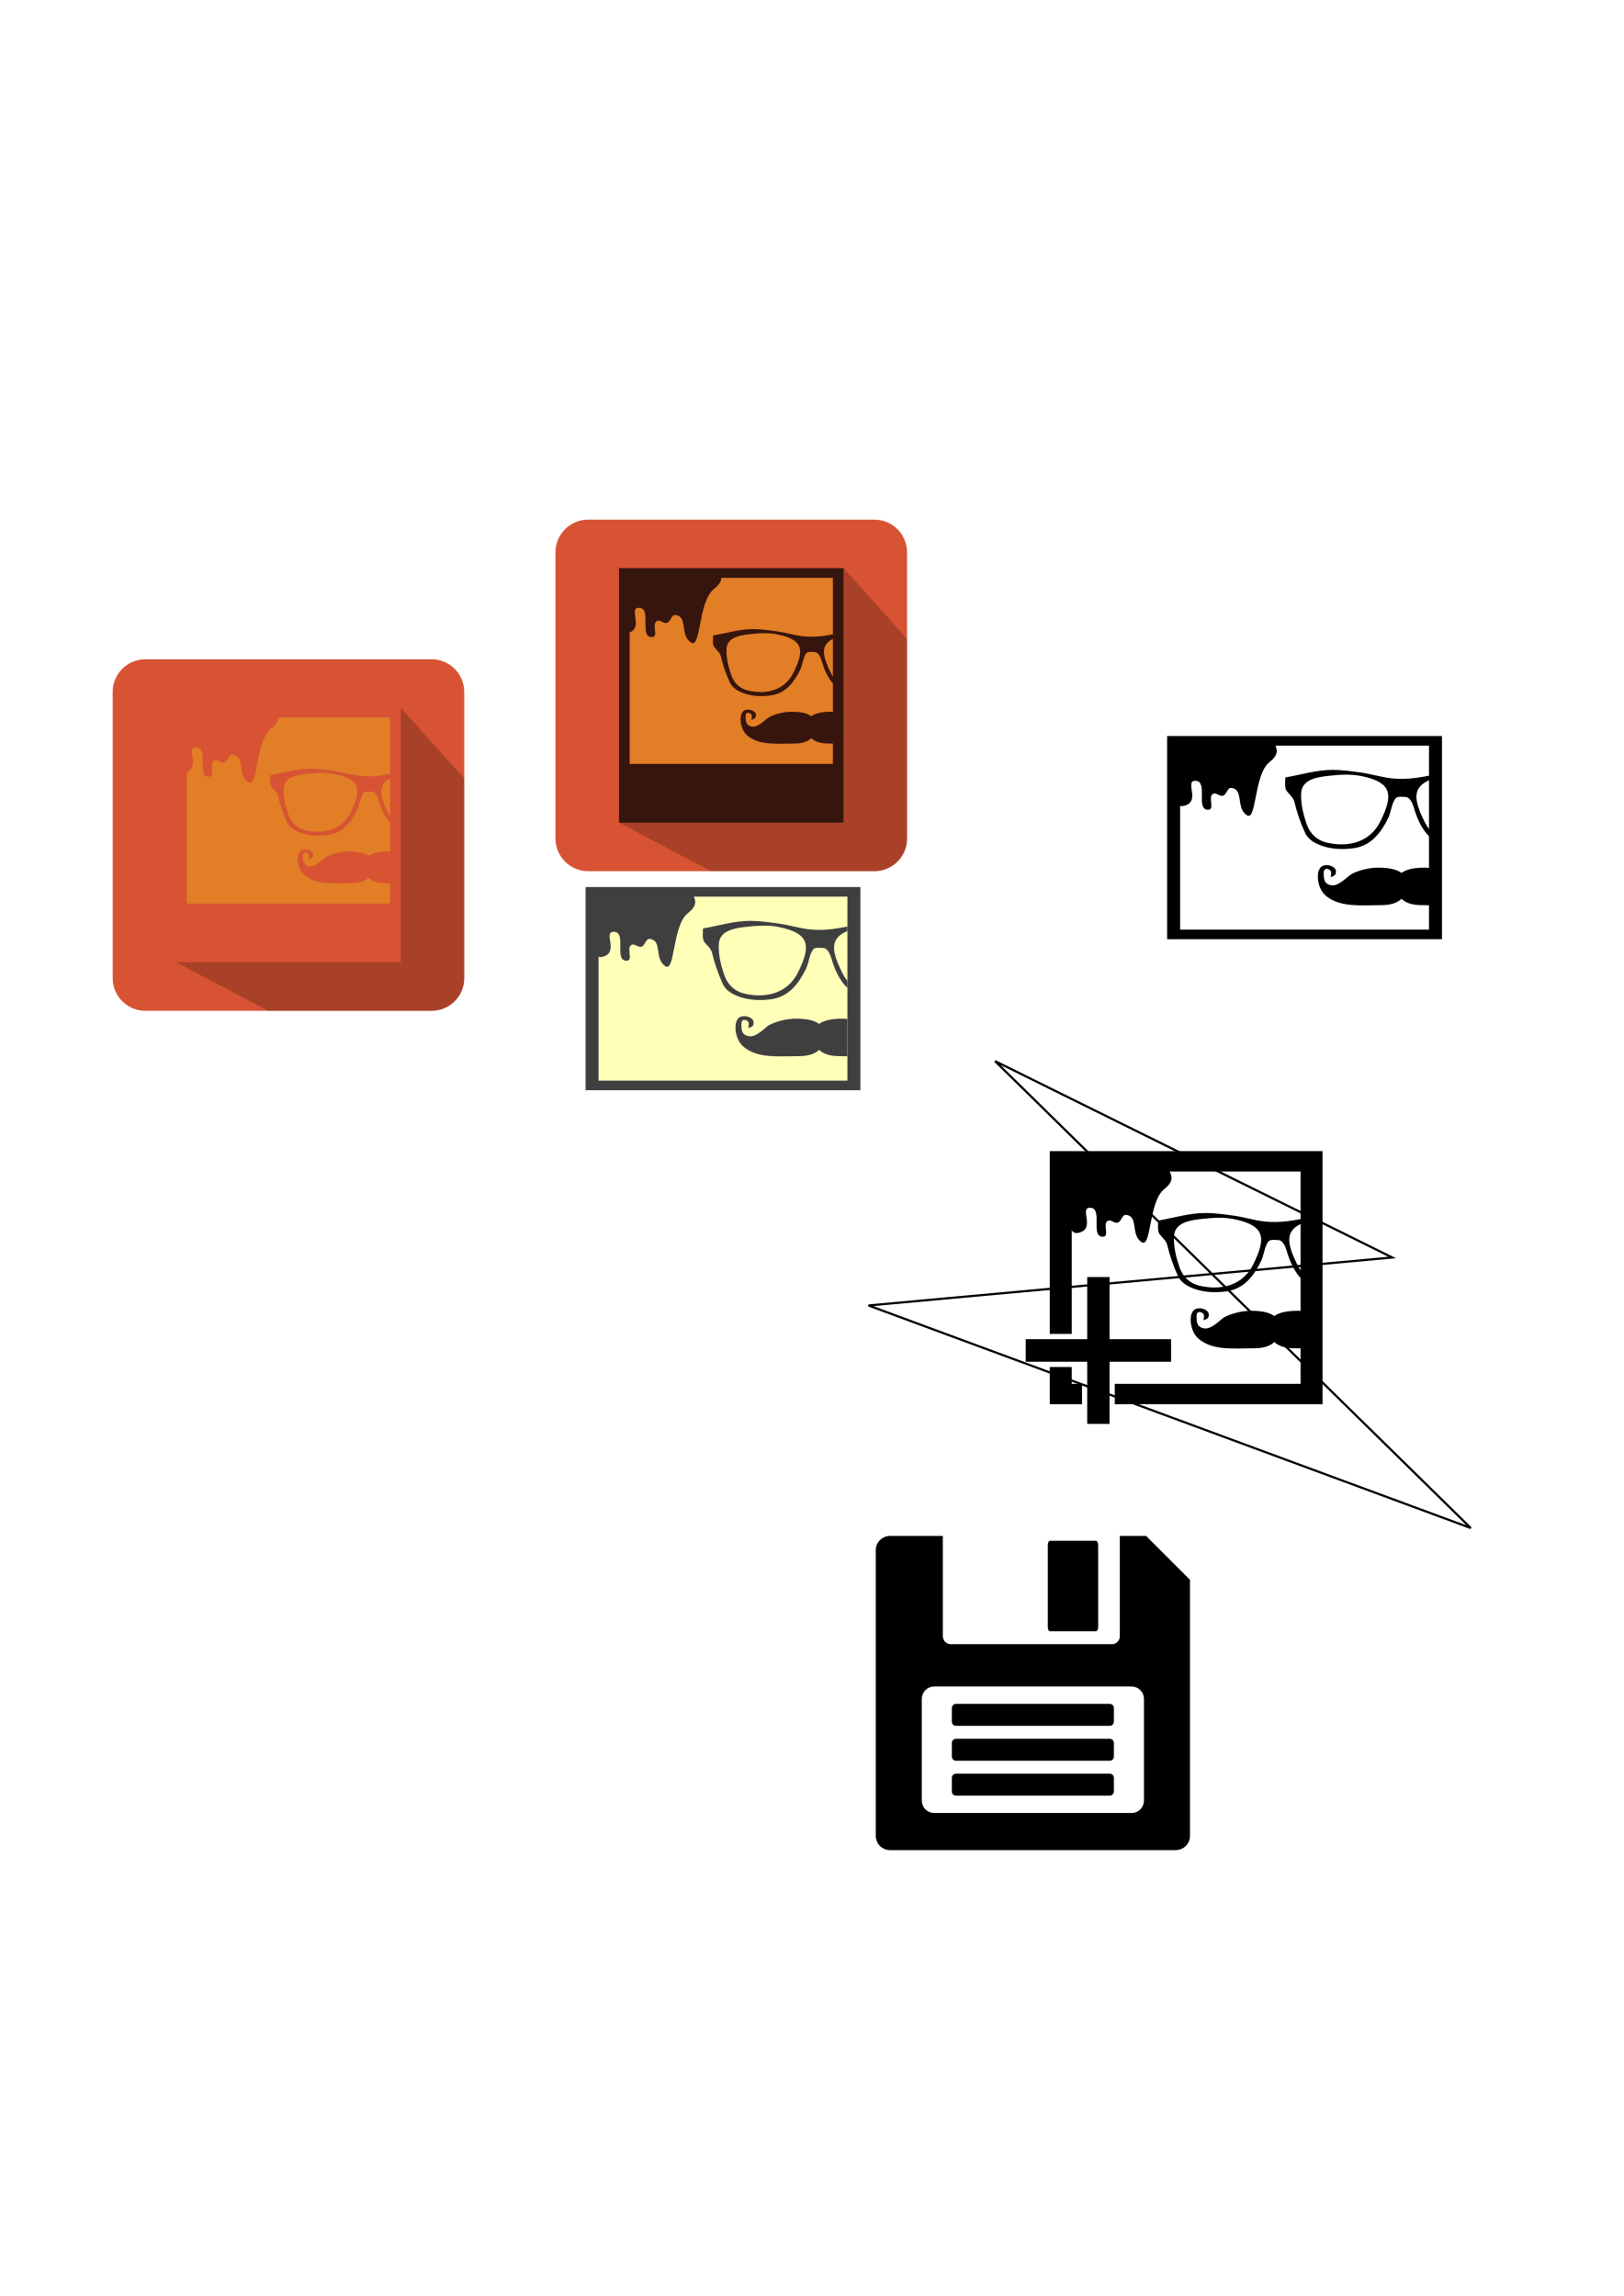
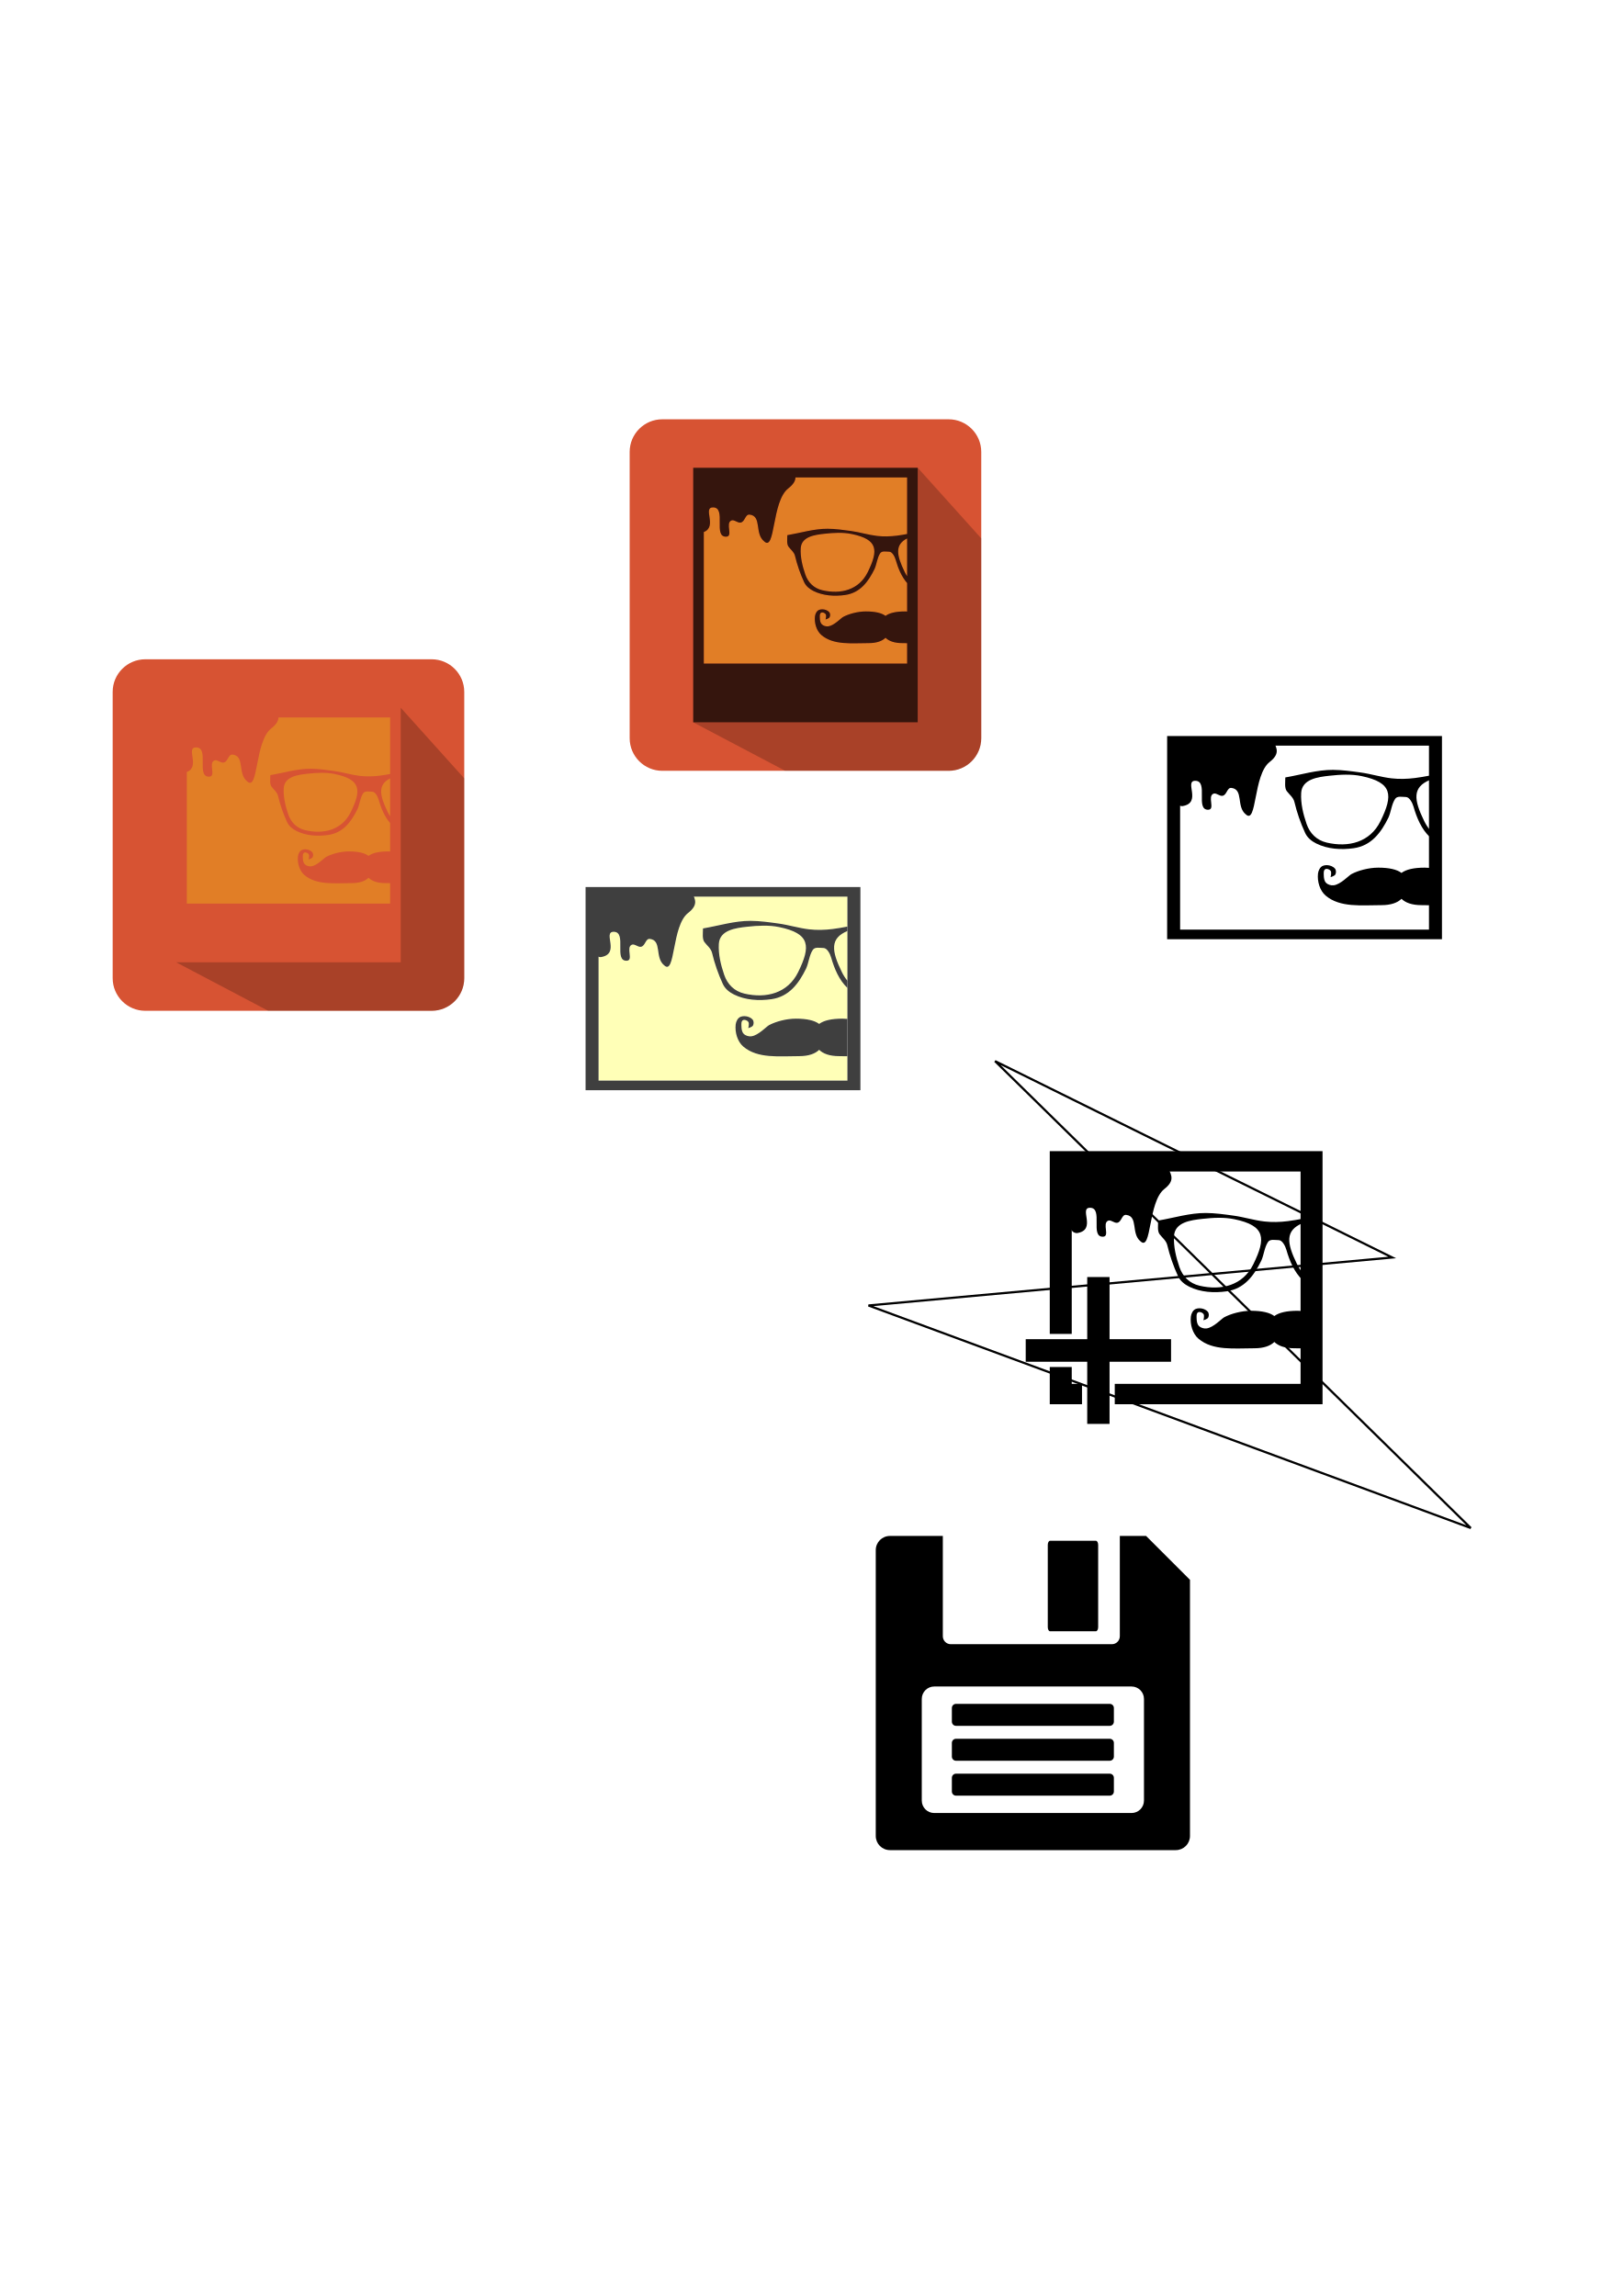
<svg xmlns="http://www.w3.org/2000/svg" width="210mm" height="297mm" viewBox="0 0 744.094 1052.362" id="svg2" version="1.1">
  <defs id="defs4" />
  <g id="layer1">
    <g id="g4146" transform="translate(95.95695,464.4151)">
      <g id="g4808" />
    </g>
    <g transform="translate(681.3479,289.7618)" id="g4179">
      <g id="g4181" transform="translate(82.3199,421.1305)">
        <g id="g4183">
          <path id="path4185" d="m 502.973,119.487 c -50.13,0.329 -98.438,15.737 -147.642,21.898 -20.537,2.571 -41.702,3.202 -62.274,0.811 -27.35,-3.179 -53.83,-11.625 -81.162,-15.41 -24.426,-3.383 -49.159,-6.914 -73.739,-7.056 -42.954,-0.249 -84.499,12.976 -126.61,20.114 0,12.113 -2.502,27.66 3.794,36.173 6.494,8.781 17.449,16.811 20.291,28.711 6.739,28.22 16.306,55.883 28.539,82.403 5.945,12.888 17.165,21.873 29.693,28.062 30.17,14.904 65.879,17.096 98.978,12.409 47.135,-6.675 72.705,-41.451 92.215,-81.186 7.303,-16.152 8.117,-34.794 17.734,-49.555 5.712,-8.768 18.976,-5.077 28.456,-5.11 9.48,-0.032 17.514,15.472 20.456,25.791 10.412,36.522 27.772,75.27 62.274,94.406 51.522,28.577 132.69,23.231 166.118,-28.306 13.082,-20.17 16.696,-44.643 23.26,-67.479 3.996,-13.902 7.565,-30.476 21.775,-38.119 5.735,-3.085 1.71,-15.393 2.557,-22.547 0.922,-7.796 2.701,-14.69 -8.578,-16.221 -19.674,-2.671 -38.757,-10.795 -58.892,-13.545 -19.081,-2.606 -37.776,-6.373 -57.243,-6.245 z M 171.561,132.464 c 14.23,-0.089 28.399,0.935 42.231,3.812 82.408,17.14 84.074,50.526 50.149,119.549 -27.644,56.243 -84.909,70.336 -142.611,56.854 -26.599,-6.214 -44.788,-24.472 -53.366,-49.474 -9.054,-26.388 -15.902,-54.425 -14.352,-82.159 2.076,-37.14 44.798,-42.36 75.388,-45.743 14.037,-1.552 28.331,-2.75 42.561,-2.839 z m 300.894,0 c 14.23,0.089 28.524,1.286 42.561,2.839 30.59,3.383 73.312,8.603 75.388,45.743 1.55,27.735 -5.298,55.771 -14.352,82.159 -8.578,25.002 -26.767,43.26 -53.366,49.474 -57.702,13.481 -114.967,-0.611 -142.611,-56.854 -33.925,-69.023 -32.259,-102.409 50.149,-119.549 13.831,-2.877 28.001,-3.901 42.231,-3.812 z" style="fill:#000000;stroke:#000000;stroke-width:1px" />
        </g>
      </g>
      <path style="opacity:1;fill:#000000;fill-opacity:1;stroke:none;stroke-opacity:1" d="m 203.882,793.624 c -3.695,-0.052 -7.308,0.545 -10.466,1.855 -7.413,3.076 -11.93,12.392 -12.842,20.365 -2.356,20.589 4.607,45.329 20.424,58.721 38.121,32.277 95.273,25.213 147.713,25.213 26.017,0 42.909,-6.618 53.33,-16.766 10.421,10.149 27.312,16.766 53.33,16.766 52.44,0 109.593,7.064 147.714,-25.213 15.816,-13.391 22.78,-38.131 20.424,-58.721 -0.912,-7.974 -5.43,-17.289 -12.842,-20.365 -10.105,-4.193 -24.882,-1.079 -32.02,7.212 -3.43,3.985 -3.638,11.107 -1.139,15.733 2.303,4.264 12.703,7.073 12.703,7.073 0,0 -3.513,-12.19 -0.232,-16.679 2.956,-4.043 10.035,-6.854 14.378,-4.359 4.776,2.743 3.975,10.567 3.825,16.073 -0.189,6.902 -1.082,14.904 -5.891,19.858 -4.989,5.14 -13.3,7.597 -20.409,6.721 -18.351,-2.26 -39.892,-25.841 -46.903,-29.613 -17.155,-9.232 -45.272,-17.193 -71.317,-17.193 -29.123,0 -49.37,4.806 -61.62,13.961 -12.25,-9.155 -32.496,-13.961 -61.619,-13.961 -26.045,0 -54.162,7.962 -71.317,17.193 -7.01,3.772 -28.552,27.353 -46.903,29.613 -7.109,0.875 -15.421,-1.582 -20.41,-6.721 -4.809,-4.954 -5.7,-12.956 -5.889,-19.858 -0.151,-5.506 -0.951,-13.33 3.825,-16.073 4.343,-2.494 11.423,0.316 14.378,4.359 3.281,4.489 -0.232,16.679 -0.232,16.679 0,0 10.4,-2.809 12.703,-7.073 2.499,-4.626 2.291,-11.748 -1.139,-15.733 -4.907,-5.7 -13.426,-8.953 -21.554,-9.067 z" id="path4189" />
    </g>
-     <g id="g4323">
+     <g id="g4323" transform="translate(34,-46)">
      <rect rx="14.964" y="238.179" x="254.558" height="161.119" width="161.119" id="rect4136" style="opacity:1;fill:#d75333;fill-opacity:1;stroke:none;stroke-opacity:1" />
      <path id="rect4138" d="m 386.566,260.397 0,116.683 -102.895,0 42.169,22.218 74.873,0 c 8.29,0 14.965,-6.675 14.965,-14.965 l 0,-91.569 z" style="opacity:0.212;fill:#000000;fill-opacity:1;stroke:none;stroke-opacity:1" />
      <path id="rect4311" d="m 330.533,264.847 c -0.036,1.535 -0.879,3.123 -3.297,5.01 -7.643,5.964 -5.807,29.215 -11.063,24.262 -4.483,-3.598 -0.931,-11.553 -6.624,-12.248 -2.059,-0.251 -2.078,3.178 -4.075,3.638 -1.436,0.331 -3.027,-1.524 -4.322,-0.945 -2.868,1.281 0.969,7.305 -2.346,7.42 -6.154,0.213 0.201,-13.296 -5.958,-13.415 -5.09,-0.098 2.069,8.823 -4.317,11.284 l 0,60.296 93.174,0 0,-9.351 c -0.705,-0.012 -1.411,-0.027 -2.107,-0.027 -3.8,0 -6.268,-0.968 -7.79,-2.45 -1.522,1.482 -3.988,2.45 -7.787,2.45 -7.658,0 -16.005,1.033 -21.572,-3.681 -2.31,-1.956 -3.324,-5.572 -2.98,-8.578 0.133,-1.164 0.792,-2.523 1.875,-2.972 0.461,-0.191 0.989,-0.28 1.529,-0.272 1.187,0.017 2.431,0.491 3.148,1.324 0.501,0.582 0.53,1.623 0.165,2.298 -0.336,0.623 -1.854,1.033 -1.854,1.033 0,0 0.511,-1.781 0.032,-2.437 -0.432,-0.59 -1.464,-0.998 -2.099,-0.634 -0.697,0.401 -0.581,1.542 -0.559,2.346 0.028,1.008 0.158,2.177 0.86,2.9 0.729,0.751 1.942,1.108 2.98,0.98 2.68,-0.33 5.826,-3.772 6.85,-4.322 2.505,-1.348 6.61,-2.511 10.413,-2.511 4.253,0 7.21,0.7 8.999,2.037 1.789,-1.337 4.746,-2.037 8.999,-2.037 0.296,0 0.598,0.031 0.898,0.045 l 0,-13.045 c -2.583,-2.961 -4.158,-6.861 -5.225,-10.605 -0.43,-1.507 -1.604,-3.771 -2.988,-3.766 -1.384,0.005 -3.321,-0.537 -4.155,0.743 -1.404,2.156 -1.522,4.88 -2.589,7.239 -2.849,5.803 -6.582,10.882 -13.465,11.857 -4.834,0.684 -10.05,0.363 -14.456,-1.814 -1.83,-0.904 -3.468,-2.214 -4.336,-4.096 -1.786,-3.873 -3.184,-7.914 -4.168,-12.035 -0.415,-1.738 -2.016,-2.912 -2.964,-4.195 -0.919,-1.243 -0.554,-3.512 -0.554,-5.281 6.15,-1.043 12.218,-2.974 18.491,-2.938 3.59,0.021 7.201,0.537 10.768,1.031 3.991,0.553 7.857,1.789 11.852,2.253 3.004,0.349 6.099,0.256 9.098,-0.12 1.57,-0.197 3.131,-0.467 4.693,-0.756 l 0,-25.916 -51.172,0 z m 19.639,25.368 c -2.078,0.013 -4.166,0.189 -6.216,0.415 -4.467,0.494 -10.704,1.256 -11.007,6.679 -0.226,4.05 0.774,8.144 2.096,11.998 1.253,3.651 3.908,6.318 7.793,7.225 8.427,1.969 16.79,-0.088 20.827,-8.301 4.954,-10.08 4.711,-14.955 -7.324,-17.458 -2.02,-0.42 -4.09,-0.573 -6.168,-0.559 z m 31.533,2.565 c -5.637,2.871 -4.956,7.569 -1.081,15.452 0.331,0.673 0.694,1.3 1.081,1.891 l 0,-17.343 z" style="opacity:0.25;fill:#ffff00;fill-opacity:1;stroke:none;stroke-opacity:1" />
      <path id="rect4278" d="m 283.671,260.397 0,27.74 0,66.269 0,0.192 0,22.483 102.895,0 0,-22.483 0,-0.192 0,-94.009 -57.491,0 -45.404,0 z m 46.864,4.449 51.171,0 0,25.916 c -1.562,0.289 -3.124,0.56 -4.694,0.757 -2.999,0.376 -6.092,0.468 -9.096,0.118 -3.994,-0.464 -7.86,-1.699 -11.852,-2.252 -3.567,-0.494 -7.18,-1.009 -10.769,-1.029 -6.273,-0.036 -12.34,1.895 -18.49,2.938 0,1.769 -0.364,4.038 0.555,5.281 0.948,1.282 2.548,2.456 2.963,4.194 0.984,4.121 2.38,8.161 4.167,12.034 0.868,1.882 2.507,3.194 4.337,4.097 4.406,2.177 9.622,2.498 14.456,1.814 6.883,-0.975 10.617,-6.055 13.466,-11.858 1.066,-2.359 1.186,-5.081 2.59,-7.237 0.834,-1.28 2.77,-0.74 4.155,-0.745 1.384,-0.005 2.558,2.259 2.987,3.766 1.068,3.745 2.642,7.644 5.226,10.605 l 0,13.045 c -0.299,-0.014 -0.601,-0.045 -0.897,-0.045 -4.253,0 -7.21,0.702 -8.999,2.039 -1.789,-1.337 -4.746,-2.039 -8.999,-2.039 -3.804,0 -7.908,1.163 -10.414,2.511 -1.024,0.551 -4.17,3.995 -6.85,4.325 -1.038,0.128 -2.253,-0.231 -2.981,-0.982 -0.702,-0.724 -0.832,-1.892 -0.859,-2.9 -0.022,-0.804 -0.14,-1.946 0.557,-2.347 0.634,-0.364 1.668,0.046 2.1,0.636 0.479,0.655 -0.034,2.436 -0.034,2.436 0,0 1.519,-0.411 1.855,-1.033 0.365,-0.676 0.335,-1.716 -0.166,-2.298 -0.717,-0.832 -1.96,-1.307 -3.147,-1.324 -0.54,-0.008 -1.068,0.079 -1.529,0.271 -1.083,0.449 -1.742,1.809 -1.875,2.973 -0.344,3.007 0.671,6.621 2.981,8.576 5.567,4.714 13.914,3.683 21.572,3.683 3.799,0 6.266,-0.968 7.788,-2.45 1.522,1.482 3.988,2.45 7.788,2.45 0.696,0 1.403,0.014 2.108,0.026 l 0,9.351 -93.175,0 0,-60.296 c 6.386,-2.461 -0.771,-11.383 4.319,-11.285 6.159,0.119 -0.198,13.628 5.957,13.415 3.315,-0.115 -0.521,-6.138 2.347,-7.418 1.295,-0.578 2.887,1.277 4.323,0.946 1.997,-0.46 2.015,-3.891 4.074,-3.639 5.693,0.695 2.141,8.649 6.624,12.247 5.256,4.953 3.419,-18.297 11.062,-24.261 2.418,-1.887 3.263,-3.475 3.299,-5.01 z m 19.638,25.369 c 2.078,-0.014 4.148,0.137 6.168,0.557 12.035,2.503 12.278,7.379 7.324,17.459 -4.037,8.214 -12.4,10.27 -20.827,8.302 -3.884,-0.908 -6.539,-3.574 -7.792,-7.225 -1.322,-3.854 -2.323,-7.948 -2.096,-11.998 0.303,-5.424 6.541,-6.186 11.008,-6.68 2.05,-0.227 4.137,-0.402 6.215,-0.415 z m 31.533,2.564 0,17.342 c -0.387,-0.591 -0.75,-1.218 -1.081,-1.891 -3.874,-7.883 -4.556,-12.58 1.081,-15.451 z" style="opacity:0.751;fill:#000000;fill-opacity:1;stroke:none;stroke-opacity:1" />
    </g>
    <g id="g4306" transform="translate(48.78469,-90.57435)">
      <path style="opacity:1;fill:#000000;fill-opacity:1;stroke:none;stroke-opacity:1" d="m 486.078,427.933 0,93.127 125.947,0 0,-93.127 -125.947,0 z m 5.949,4.399 114.05,0 0,84.33 -114.05,0 0,-84.33 z" id="path4308" />
      <path id="path4310" d="m 562.109,443.436 c -7.421,-0.043 -14.599,2.242 -21.874,3.475 0,2.093 -0.432,4.779 0.655,6.249 1.122,1.517 3.015,2.904 3.506,4.96 1.164,4.875 2.817,9.655 4.931,14.237 1.027,2.227 2.966,3.779 5.13,4.848 5.212,2.575 11.382,2.954 17.1,2.144 8.143,-1.153 12.561,-7.161 15.932,-14.026 1.262,-2.791 1.402,-6.011 3.064,-8.562 0.987,-1.515 3.279,-0.877 4.916,-0.883 1.638,-0.006 3.026,2.673 3.534,4.456 1.427,5.005 3.611,10.25 7.428,13.856 l 0,-3.3 c -0.948,-1.152 -1.798,-2.461 -2.526,-3.942 -4.853,-9.875 -5.483,-15.526 2.526,-18.859 l 0,-2.033 c -2.262,0.433 -4.526,0.836 -6.801,1.121 -3.548,0.444 -7.205,0.553 -10.759,0.14 -4.725,-0.549 -9.3,-2.008 -14.022,-2.662 -4.22,-0.584 -8.493,-1.195 -12.74,-1.219 z m 5.771,2.2 c 2.458,-0.015 4.906,0.162 7.296,0.659 14.237,2.961 14.526,8.729 8.664,20.654 -4.776,9.717 -14.67,12.152 -24.639,9.822 -4.595,-1.074 -7.738,-4.228 -9.22,-8.548 -1.564,-4.559 -2.747,-9.403 -2.479,-14.194 0.359,-6.417 7.74,-7.319 13.025,-7.903 2.425,-0.268 4.895,-0.475 7.353,-0.49 z m -8.638,41.469 c -0.638,-0.009 -1.263,0.094 -1.808,0.321 -1.281,0.531 -2.061,2.141 -2.219,3.518 -0.407,3.557 0.796,7.831 3.529,10.145 6.586,5.576 16.46,4.356 25.52,4.356 4.495,0 7.413,-1.144 9.214,-2.897 1.8,1.753 4.718,2.897 9.213,2.897 1.234,0 2.485,0.023 3.739,0.048 l 0,-17.119 c -0.772,-0.073 -1.545,-0.115 -2.307,-0.115 -5.032,0 -8.529,0.831 -10.646,2.412 -2.116,-1.582 -5.614,-2.412 -10.646,-2.412 -4.5,0 -9.357,1.376 -12.321,2.97 -1.211,0.652 -4.933,4.726 -8.104,5.116 -1.228,0.151 -2.664,-0.273 -3.526,-1.161 -0.831,-0.856 -0.985,-2.238 -1.017,-3.431 -0.026,-0.951 -0.164,-2.303 0.661,-2.777 0.75,-0.431 1.974,0.055 2.484,0.753 0.567,0.775 -0.04,2.882 -0.04,2.882 0,0 1.797,-0.485 2.195,-1.222 0.432,-0.799 0.396,-2.03 -0.197,-2.718 -0.848,-0.985 -2.32,-1.547 -3.724,-1.566 z" style="opacity:1;fill:#000000;fill-opacity:1;stroke:none;stroke-opacity:1" />
      <path style="opacity:1;fill:#000000;fill-opacity:1;stroke:none;stroke-opacity:1" d="m 489.976,430.486 0,27.424 c 0.673,1.299 1.615,2.153 3.05,2.151 9.278,-1.429 0.593,-11.716 6.023,-11.611 6.089,0.118 -0.195,13.472 5.889,13.262 3.277,-0.113 -0.515,-6.068 2.32,-7.334 1.281,-0.572 2.855,1.262 4.275,0.935 1.974,-0.455 1.99,-3.848 4.026,-3.599 5.628,0.687 2.117,8.552 6.549,12.109 5.196,4.896 3.38,-18.09 10.936,-23.986 4.665,-3.641 3.433,-6.158 1.818,-9.351 l -44.887,0 z" id="path4312" />
    </g>
    <g id="g4314">
      <path id="rect4314" d="m 498.241,585.325 0,28.485 -28.185,0 0,10.342 28.185,0 0,28.485 10.233,0 0,-28.485 28.185,0 0,-10.342 -28.185,0 0,-28.485 -10.233,0 z" style="opacity:1;fill:#000000;fill-opacity:1;stroke:none;stroke-width:2;stroke-miterlimit:4;stroke-dasharray:none;stroke-opacity:1" />
      <path id="path4297" d="m 552.622,555.969 c -7.421,-0.043 -14.599,2.242 -21.874,3.475 0,2.093 -0.432,4.779 0.655,6.249 1.122,1.517 3.015,2.904 3.506,4.96 1.164,4.875 2.817,9.655 4.931,14.237 1.027,2.227 2.966,3.779 5.13,4.848 5.212,2.575 11.382,2.954 17.1,2.144 8.143,-1.153 12.561,-7.161 15.932,-14.026 1.262,-2.791 1.402,-6.011 3.064,-8.562 0.987,-1.515 3.279,-0.877 4.916,-0.883 1.638,-0.006 3.026,2.673 3.534,4.456 1.427,5.005 3.611,10.25 7.428,13.856 l 0,-3.3 c -0.948,-1.152 -1.798,-2.461 -2.526,-3.942 -4.853,-9.875 -5.483,-15.526 2.526,-18.859 l 0,-2.033 c -2.262,0.433 -4.526,0.836 -6.801,1.121 -3.548,0.444 -7.205,0.553 -10.759,0.14 -4.725,-0.549 -9.3,-2.008 -14.022,-2.662 -4.22,-0.584 -8.493,-1.195 -12.74,-1.219 z m 5.771,2.2 c 2.458,-0.015 4.906,0.162 7.296,0.659 14.237,2.961 14.526,8.729 8.664,20.654 -4.776,9.717 -14.67,12.152 -24.639,9.822 -4.595,-1.074 -7.738,-4.228 -9.22,-8.548 -1.564,-4.559 -2.747,-9.403 -2.479,-14.194 0.359,-6.417 7.74,-7.319 13.025,-7.903 2.425,-0.268 4.895,-0.475 7.353,-0.49 z m -8.638,41.469 c -0.638,-0.009 -1.263,0.094 -1.808,0.321 -1.281,0.531 -2.061,2.141 -2.219,3.518 -0.407,3.557 0.796,7.831 3.529,10.145 6.586,5.576 16.46,4.356 25.52,4.356 4.495,0 7.413,-1.144 9.214,-2.897 1.8,1.753 4.718,2.897 9.213,2.897 1.234,0 2.485,0.023 3.739,0.048 l 0,-17.119 c -0.772,-0.073 -1.545,-0.115 -2.307,-0.115 -5.032,0 -8.529,0.831 -10.646,2.412 -2.116,-1.582 -5.614,-2.412 -10.646,-2.412 -4.5,0 -9.357,1.376 -12.321,2.97 -1.211,0.652 -4.933,4.726 -8.104,5.116 -1.228,0.151 -2.664,-0.273 -3.526,-1.161 -0.831,-0.856 -0.985,-2.238 -1.017,-3.431 -0.026,-0.951 -0.164,-2.303 0.661,-2.777 0.75,-0.431 1.974,0.055 2.484,0.753 0.567,0.775 -0.04,2.882 -0.04,2.882 0,0 1.797,-0.485 2.195,-1.222 0.432,-0.799 0.396,-2.03 -0.197,-2.718 -0.848,-0.985 -2.32,-1.547 -3.724,-1.566 z" style="opacity:1;fill:#000000;fill-opacity:1;stroke:none;stroke-opacity:1" />
      <path id="path4295" d="M 481.078 527.625 L 481.078 611.395 L 491.145 611.395 L 491.145 536.965 L 596.012 536.965 L 596.012 634.283 L 510.863 634.283 L 510.863 643.625 L 606.078 643.625 L 606.078 527.625 L 481.078 527.625 z M 481.078 626.566 L 481.078 643.625 L 495.85 643.625 L 495.85 634.283 L 491.145 634.283 L 491.145 626.566 L 481.078 626.566 z " style="opacity:1;fill:#000000;fill-opacity:1;stroke:none;stroke-opacity:1" />
      <path style="opacity:1;fill:#000000;fill-opacity:1;stroke:none;stroke-opacity:1" d="m 490.523,535.611 0,27.424 c 0.673,1.299 1.615,2.153 3.05,2.151 9.278,-1.429 0.593,-11.716 6.023,-11.611 6.089,0.118 -0.195,13.472 5.889,13.262 3.277,-0.113 -0.515,-6.068 2.32,-7.334 1.281,-0.572 2.855,1.262 4.275,0.935 1.974,-0.455 1.99,-3.848 4.026,-3.599 5.628,0.687 2.117,8.552 6.549,12.109 5.196,4.896 3.38,-18.09 10.936,-23.986 4.665,-3.641 3.433,-6.158 1.818,-9.351 l -44.887,0 z" id="path4299" />
    </g>
    <path style="opacity:1;fill:#000000;fill-opacity:1;stroke:none;stroke-width:2;stroke-miterlimit:4;stroke-dasharray:none;stroke-opacity:1" d="m 407.835,847.994 c -3.601,0 -6.5,-2.899 -6.5,-6.5 l 0,-131 c 0,-3.601 2.899,-6.5 6.5,-6.5 l 24.236,0 0,45.961 c 0,2.028 1.634,3.662 3.662,3.662 l 73.789,0 c 2.028,0 3.66,-1.634 3.66,-3.662 l 0,-45.961 12.041,0 20.111,20.113 0,117.387 c 0,3.601 -2.899,6.5 -6.5,6.5 l -131,0 z m 20.295,-17.008 90.41,0 c 3.162,0 5.707,-2.547 5.707,-5.709 l 0,-46.566 c 0,-3.162 -2.545,-5.709 -5.707,-5.709 l -90.41,0 c -3.162,0 -5.707,2.547 -5.707,5.709 l 0,46.566 c 0,3.162 2.545,5.709 5.707,5.709 z m 9.988,-7.953 c -1.056,0 -1.906,-0.85 -1.906,-1.906 l 0,-6.266 c -10e-6,-1.056 0.85,-1.906 1.906,-1.906 l 70.434,0 c 1.056,0 1.906,0.85 1.906,1.906 l 0,6.266 c 0,1.056 -0.85,1.906 -1.906,1.906 l -70.434,0 z m 0,-16 c -1.056,0 -1.906,-0.85 -1.906,-1.906 l 0,-6.266 c -10e-6,-1.056 0.85,-1.906 1.906,-1.906 l 70.434,0 c 1.056,0 1.906,0.85 1.906,1.906 l 0,6.266 c 0,1.056 -0.85,1.906 -1.906,1.906 l -70.434,0 z m 0,-16 c -1.056,0 -1.906,-0.85 -1.906,-1.906 l 0,-6.266 c -10e-6,-1.056 0.85,-1.906 1.906,-1.906 l 70.434,0 c 1.056,0 1.906,0.85 1.906,1.906 l 0,6.266 c 0,1.056 -0.85,1.906 -1.906,1.906 l -70.434,0 z m 43.09,-43.348 c -0.577,0 -1.041,-0.836 -1.041,-1.873 l 0,-3.92 0,-33.805 c 0,-1.037 0.464,-1.873 1.041,-1.873 l 3.885,0 13.004,0 1.93,0 2.182,0 c 0.577,0 1.043,0.836 1.043,1.873 l 0,3.92 0,33.805 c 0,1.037 -0.466,1.873 -1.043,1.873 l -3.885,0 -13.002,0 -1.932,0 -2.182,0 z" id="rect4183" />
    <rect rx="14.964" y="302.178" x="51.635" height="161.119" width="161.119" id="rect4227" style="opacity:1;fill:#d75333;fill-opacity:1;stroke:none;stroke-opacity:1" />
    <path id="path4229" d="m 183.642,324.396 0,116.683 -102.895,0 42.169,22.218 74.873,0 c 8.29,0 14.965,-6.675 14.965,-14.965 l 0,-91.569 z" style="opacity:0.212;fill:#000000;fill-opacity:1;stroke:none;stroke-opacity:1" />
    <path id="path4231" d="m 127.61,328.846 c -0.036,1.535 -0.879,3.123 -3.297,5.01 -7.643,5.964 -5.807,29.215 -11.063,24.262 -4.483,-3.598 -0.931,-11.553 -6.624,-12.248 -2.059,-0.251 -2.078,3.178 -4.075,3.638 -1.436,0.331 -3.027,-1.524 -4.322,-0.945 -2.868,1.281 0.969,7.305 -2.346,7.42 -6.154,0.213 0.201,-13.296 -5.958,-13.415 -5.09,-0.098 2.069,8.823 -4.317,11.284 l 0,60.296 93.174,0 0,-9.351 c -0.705,-0.012 -1.411,-0.027 -2.107,-0.027 -3.8,0 -6.268,-0.968 -7.79,-2.45 -1.522,1.482 -3.988,2.45 -7.787,2.45 -7.658,0 -16.005,1.033 -21.572,-3.681 -2.31,-1.956 -3.324,-5.572 -2.98,-8.578 0.133,-1.164 0.792,-2.523 1.875,-2.972 0.461,-0.191 0.989,-0.28 1.529,-0.272 1.187,0.017 2.431,0.491 3.148,1.324 0.501,0.582 0.53,1.623 0.165,2.298 -0.336,0.623 -1.854,1.033 -1.854,1.033 0,0 0.511,-1.781 0.032,-2.437 -0.432,-0.59 -1.464,-0.998 -2.099,-0.634 -0.697,0.401 -0.581,1.542 -0.559,2.346 0.028,1.008 0.158,2.177 0.86,2.9 0.729,0.751 1.942,1.108 2.98,0.98 2.68,-0.33 5.826,-3.772 6.85,-4.322 2.505,-1.348 6.61,-2.511 10.413,-2.511 4.253,0 7.21,0.7 8.999,2.037 1.789,-1.337 4.746,-2.037 8.999,-2.037 0.296,0 0.598,0.031 0.898,0.045 l 0,-13.045 c -2.583,-2.961 -4.158,-6.861 -5.225,-10.605 -0.43,-1.507 -1.604,-3.771 -2.988,-3.766 -1.384,0.005 -3.321,-0.537 -4.155,0.743 -1.404,2.156 -1.522,4.88 -2.589,7.239 -2.849,5.803 -6.582,10.882 -13.465,11.857 -4.834,0.684 -10.05,0.363 -14.456,-1.814 -1.83,-0.904 -3.468,-2.214 -4.336,-4.096 -1.786,-3.873 -3.184,-7.914 -4.168,-12.035 -0.415,-1.738 -2.016,-2.912 -2.964,-4.195 -0.919,-1.243 -0.554,-3.512 -0.554,-5.281 6.15,-1.043 12.218,-2.974 18.491,-2.938 3.59,0.021 7.201,0.537 10.768,1.031 3.991,0.553 7.857,1.789 11.852,2.253 3.004,0.349 6.099,0.256 9.098,-0.12 1.57,-0.197 3.131,-0.467 4.693,-0.756 l 0,-25.916 -51.172,0 z m 19.639,25.368 c -2.078,0.013 -4.166,0.189 -6.216,0.415 -4.467,0.494 -10.704,1.256 -11.007,6.679 -0.226,4.05 0.774,8.144 2.096,11.998 1.253,3.651 3.908,6.318 7.793,7.225 8.427,1.969 16.79,-0.088 20.827,-8.301 4.954,-10.08 4.711,-14.955 -7.324,-17.458 -2.02,-0.42 -4.09,-0.573 -6.168,-0.559 z m 31.533,2.565 c -5.637,2.871 -4.956,7.569 -1.081,15.452 0.331,0.673 0.694,1.3 1.081,1.891 l 0,-17.343 z" style="opacity:0.25;fill:#ffff00;fill-opacity:1;stroke:none;stroke-opacity:1" />
    <g transform="translate(-174.9028,133.7782)" id="g4280">
      <path style="opacity:0.283;fill:#ffff00;fill-opacity:1;stroke:none;stroke-opacity:1" d="m 492.901,277.19 c 0.992,2.395 1.05,4.592 -2.682,7.504 -7.556,5.896 -5.739,28.883 -10.936,23.986 -4.432,-3.557 -0.921,-11.422 -6.549,-12.109 -2.036,-0.249 -2.053,3.145 -4.027,3.6 -1.419,0.327 -2.995,-1.507 -4.275,-0.936 -2.835,1.266 0.959,7.221 -2.318,7.334 -6.084,0.211 0.198,-13.144 -5.891,-13.262 -5.431,-0.105 3.254,10.182 -6.023,11.611 -0.364,4.8e-4 -0.694,-0.055 -0.998,-0.158 l 0,56.76 114.049,0 0,-11.17 c -1.254,-0.025 -2.504,-0.047 -3.738,-0.047 -4.495,0 -7.414,-1.143 -9.215,-2.896 -1.8,1.753 -4.718,2.896 -9.213,2.896 -9.06,0 -18.933,1.221 -25.52,-4.355 -2.733,-2.314 -3.936,-6.589 -3.529,-10.146 0.158,-1.378 0.938,-2.986 2.219,-3.518 0.546,-0.226 1.17,-0.329 1.809,-0.32 1.404,0.02 2.877,0.582 3.725,1.566 0.593,0.688 0.627,1.919 0.195,2.719 -0.398,0.737 -2.193,1.221 -2.193,1.221 0,0 0.606,-2.105 0.039,-2.881 -0.511,-0.699 -1.734,-1.185 -2.484,-0.754 -0.825,0.474 -0.686,1.826 -0.66,2.777 0.033,1.192 0.187,2.576 1.018,3.432 0.862,0.888 2.297,1.311 3.525,1.16 3.17,-0.39 6.892,-4.465 8.104,-5.117 2.964,-1.595 7.823,-2.969 12.322,-2.969 5.031,0 8.528,0.83 10.645,2.412 2.116,-1.582 5.615,-2.412 10.646,-2.412 0.762,0 1.535,0.042 2.307,0.115 l 0,-14.184 c -3.816,-3.606 -6.001,-8.852 -7.428,-13.857 -0.508,-1.783 -1.895,-4.461 -3.533,-4.455 -1.638,0.006 -3.929,-0.632 -4.916,0.883 -1.661,2.55 -1.803,5.77 -3.064,8.561 -3.371,6.865 -7.788,12.874 -15.932,14.027 -5.719,0.81 -11.887,0.43 -17.1,-2.145 -2.164,-1.069 -4.104,-2.621 -5.131,-4.848 -2.113,-4.582 -3.765,-9.361 -4.93,-14.236 -0.491,-2.056 -2.384,-3.444 -3.506,-4.961 -1.088,-1.471 -0.656,-4.157 -0.656,-6.25 7.275,-1.233 14.454,-3.518 21.875,-3.475 4.247,0.025 8.518,0.634 12.738,1.219 4.722,0.654 9.298,2.113 14.023,2.662 3.554,0.413 7.21,0.306 10.758,-0.139 2.275,-0.285 4.539,-0.688 6.801,-1.121 l 0,-13.725 -70.35,0 z m 31.801,13.303 c -2.458,0.015 -4.928,0.224 -7.354,0.492 -5.285,0.584 -12.667,1.486 -13.025,7.902 -0.268,4.792 0.916,9.634 2.48,14.193 1.482,4.32 4.623,7.475 9.219,8.549 9.969,2.329 19.863,-0.105 24.639,-9.822 5.861,-11.925 5.573,-17.693 -8.664,-20.654 -2.39,-0.497 -4.837,-0.676 -7.295,-0.66 z m 38.549,2.455 c -8.009,3.333 -7.379,8.985 -2.525,18.859 0.728,1.481 1.577,2.79 2.525,3.941 l 0,-22.801 z" id="path4282" />
      <g transform="matrix(0.2030637,0,0,0.2030637,464.1757,162.6831)" style="opacity:0.751;fill:#000000" id="g4284">
        <path style="opacity:1;fill:#000000;fill-opacity:1;stroke:none;stroke-opacity:1" d="m -103.035,542.234 0,458.609 620.232,0 0,-458.609 -620.232,0 z m 29.295,21.662 561.645,0 0,415.287 -561.645,0 0,-415.287 z" id="path4286" />
        <path id="path4288" d="m 269.641,618.577 c -36.546,-0.211 -71.892,11.041 -107.72,17.114 0,10.306 -2.129,23.532 3.227,30.775 5.525,7.471 14.846,14.303 17.264,24.427 5.734,24.01 13.874,47.547 24.281,70.11 5.058,10.965 14.604,18.608 25.263,23.874 25.669,12.681 56.05,14.546 84.211,10.559 40.103,-5.679 61.858,-35.266 78.457,-69.073 6.213,-13.743 6.905,-29.604 15.087,-42.163 4.86,-7.46 16.146,-4.32 24.211,-4.347 8.066,-0.027 14.9,13.163 17.403,21.943 7.027,24.648 17.784,50.477 36.578,68.236 l 0,-16.252 c -4.67,-5.671 -8.852,-12.117 -12.438,-19.412 -23.901,-48.628 -27,-76.457 12.438,-92.872 l 0,-10.012 c -11.139,2.134 -22.287,4.116 -33.49,5.519 -17.473,2.188 -35.48,2.724 -52.983,0.69 -23.27,-2.705 -45.799,-9.891 -69.053,-13.111 -20.782,-2.878 -41.824,-5.883 -62.737,-6.004 z m 28.421,10.834 c 12.107,-0.076 24.162,0.796 35.93,3.244 70.113,14.583 71.532,42.987 42.668,101.713 -23.52,47.852 -72.241,59.841 -121.334,48.371 -22.631,-5.287 -38.107,-20.821 -45.405,-42.093 -7.703,-22.451 -13.529,-46.304 -12.21,-69.901 1.766,-31.599 38.115,-36.041 64.141,-38.919 11.943,-1.321 24.104,-2.339 36.211,-2.414 z M 255.523,833.629 c -3.143,-0.044 -6.218,0.464 -8.905,1.579 -6.307,2.617 -10.149,10.543 -10.926,17.327 -2.005,17.518 3.92,38.566 17.377,49.96 32.434,27.461 81.058,21.451 125.675,21.451 22.135,0 36.507,-5.631 45.373,-14.266 8.866,8.635 23.236,14.266 45.372,14.266 6.079,0 12.238,0.113 18.415,0.236 l 0,-84.303 c -3.802,-0.362 -7.607,-0.567 -11.361,-0.567 -24.778,0 -42.003,4.091 -52.426,11.88 -10.423,-7.789 -27.648,-11.88 -52.426,-11.88 -22.159,0 -46.081,6.774 -60.676,14.628 -5.964,3.21 -24.294,23.272 -39.906,25.195 -6.048,0.745 -13.12,-1.345 -17.365,-5.718 -4.091,-4.215 -4.849,-11.023 -5.01,-16.895 -0.128,-4.684 -0.81,-11.342 3.254,-13.676 3.695,-2.122 9.719,0.269 12.234,3.709 2.792,3.819 -0.198,14.191 -0.198,14.191 0,0 8.848,-2.389 10.808,-6.017 2.126,-3.936 1.95,-9.997 -0.969,-13.387 -4.175,-4.85 -11.423,-7.616 -18.339,-7.714 z" style="opacity:1;fill:#000000;fill-opacity:1;stroke:none;stroke-opacity:1" />
        <path style="opacity:1;fill:#000000;fill-opacity:1;stroke:none;stroke-opacity:1" d="m -83.841,554.805 0,135.05 c 3.313,6.397 7.952,10.602 15.02,10.592 45.689,-7.038 2.918,-57.696 29.663,-57.179 29.984,0.579 -0.961,66.345 29.001,65.308 16.14,-0.559 -2.535,-29.882 11.426,-36.116 6.306,-2.816 14.062,6.216 21.051,4.605 9.722,-2.24 9.802,-18.948 19.827,-17.724 27.716,3.384 10.425,42.113 32.251,59.631 25.589,24.113 16.645,-89.084 53.855,-118.12 22.975,-17.928 16.905,-30.323 8.955,-46.048 l -221.049,0 z" id="path4290" />
      </g>
    </g>
    <g transform="matrix(1.443342,0,0,1.570482,110.8046,-338.9963)" id="g4314-7">
      <path id="rect4314-5" d="m 498.241,585.325 0,28.485 -28.185,0 0,10.342 28.185,0 0,28.485 10.233,0 0,-28.485 28.185,0 0,-10.342 -28.185,0 0,-28.485 -10.233,0 z" style="opacity:1;fill:#000000;fill-opacity:1;stroke:none;stroke-width:2;stroke-miterlimit:4;stroke-dasharray:none;stroke-opacity:1" />
      <path id="path4297-7" d="m 552.622,555.969 c -7.421,-0.043 -14.599,2.242 -21.874,3.475 0,2.093 -0.432,4.779 0.655,6.249 1.122,1.517 3.015,2.904 3.506,4.96 1.164,4.875 2.817,9.655 4.931,14.237 1.027,2.227 2.966,3.779 5.13,4.848 5.212,2.575 11.382,2.954 17.1,2.144 8.143,-1.153 12.561,-7.161 15.932,-14.026 1.262,-2.791 1.402,-6.011 3.064,-8.562 0.987,-1.515 3.279,-0.877 4.916,-0.883 1.638,-0.006 3.026,2.673 3.534,4.456 1.427,5.005 3.611,10.25 7.428,13.856 l 0,-3.3 c -0.948,-1.152 -1.798,-2.461 -2.526,-3.942 -4.853,-9.875 -5.483,-15.526 2.526,-18.859 l 0,-2.033 c -2.262,0.433 -4.526,0.836 -6.801,1.121 -3.548,0.444 -7.205,0.553 -10.759,0.14 -4.725,-0.549 -9.3,-2.008 -14.022,-2.662 -4.22,-0.584 -8.493,-1.195 -12.74,-1.219 z m 5.771,2.2 c 2.458,-0.015 4.906,0.162 7.296,0.659 14.237,2.961 14.526,8.729 8.664,20.654 -4.776,9.717 -14.67,12.152 -24.639,9.822 -4.595,-1.074 -7.738,-4.228 -9.22,-8.548 -1.564,-4.559 -2.747,-9.403 -2.479,-14.194 0.359,-6.417 7.74,-7.319 13.025,-7.903 2.425,-0.268 4.895,-0.475 7.353,-0.49 z m -8.638,41.469 c -0.638,-0.009 -1.263,0.094 -1.808,0.321 -1.281,0.531 -2.061,2.141 -2.219,3.518 -0.407,3.557 0.796,7.831 3.529,10.145 6.586,5.576 16.46,4.356 25.52,4.356 4.495,0 7.413,-1.144 9.214,-2.897 1.8,1.753 4.718,2.897 9.213,2.897 1.234,0 2.485,0.023 3.739,0.048 l 0,-17.119 c -0.772,-0.073 -1.545,-0.115 -2.307,-0.115 -5.032,0 -8.529,0.831 -10.646,2.412 -2.116,-1.582 -5.614,-2.412 -10.646,-2.412 -4.5,0 -9.357,1.376 -12.321,2.97 -1.211,0.652 -4.933,4.726 -8.104,5.116 -1.228,0.151 -2.664,-0.273 -3.526,-1.161 -0.831,-0.856 -0.985,-2.238 -1.017,-3.431 -0.026,-0.951 -0.164,-2.303 0.661,-2.777 0.75,-0.431 1.974,0.055 2.484,0.753 0.567,0.775 -0.04,2.882 -0.04,2.882 0,0 1.797,-0.485 2.195,-1.222 0.432,-0.799 0.396,-2.03 -0.197,-2.718 -0.848,-0.985 -2.32,-1.547 -3.724,-1.566 z" style="opacity:1;fill:#000000;fill-opacity:1;stroke:none;stroke-opacity:1" />
      <path id="path4295-8" d="m 481.078,527.625 0,83.77 10.066,0 0,-74.43 104.867,0 0,97.318 -85.148,0 0,9.342 95.215,0 0,-116 -125,0 z m 0,98.941 0,17.059 14.771,0 0,-9.342 -4.705,0 0,-7.717 -10.066,0 z" style="opacity:1;fill:#000000;fill-opacity:1;stroke:none;stroke-opacity:1" />
      <path style="opacity:1;fill:#000000;fill-opacity:1;stroke:none;stroke-opacity:1" d="m 490.523,535.611 0,27.424 c 0.673,1.299 1.615,2.153 3.05,2.151 9.278,-1.429 0.593,-11.716 6.023,-11.611 6.089,0.118 -0.195,13.472 5.889,13.262 3.277,-0.113 -0.515,-6.068 2.32,-7.334 1.281,-0.572 2.855,1.262 4.275,0.935 1.974,-0.455 1.99,-3.848 4.026,-3.599 5.628,0.687 2.117,8.552 6.549,12.109 5.196,4.896 3.38,-18.09 10.936,-23.986 4.665,-3.641 3.433,-6.158 1.818,-9.351 l -44.887,0 z" id="path4299-9" />
    </g>
    <path style="fill:none;fill-rule:evenodd;stroke:#000000;stroke-width:1px;stroke-linecap:butt;stroke-linejoin:miter;stroke-opacity:1" d="m 456,486.362 182,90 -240,22 276,102 z" id="path4928" />
  </g>
</svg>
